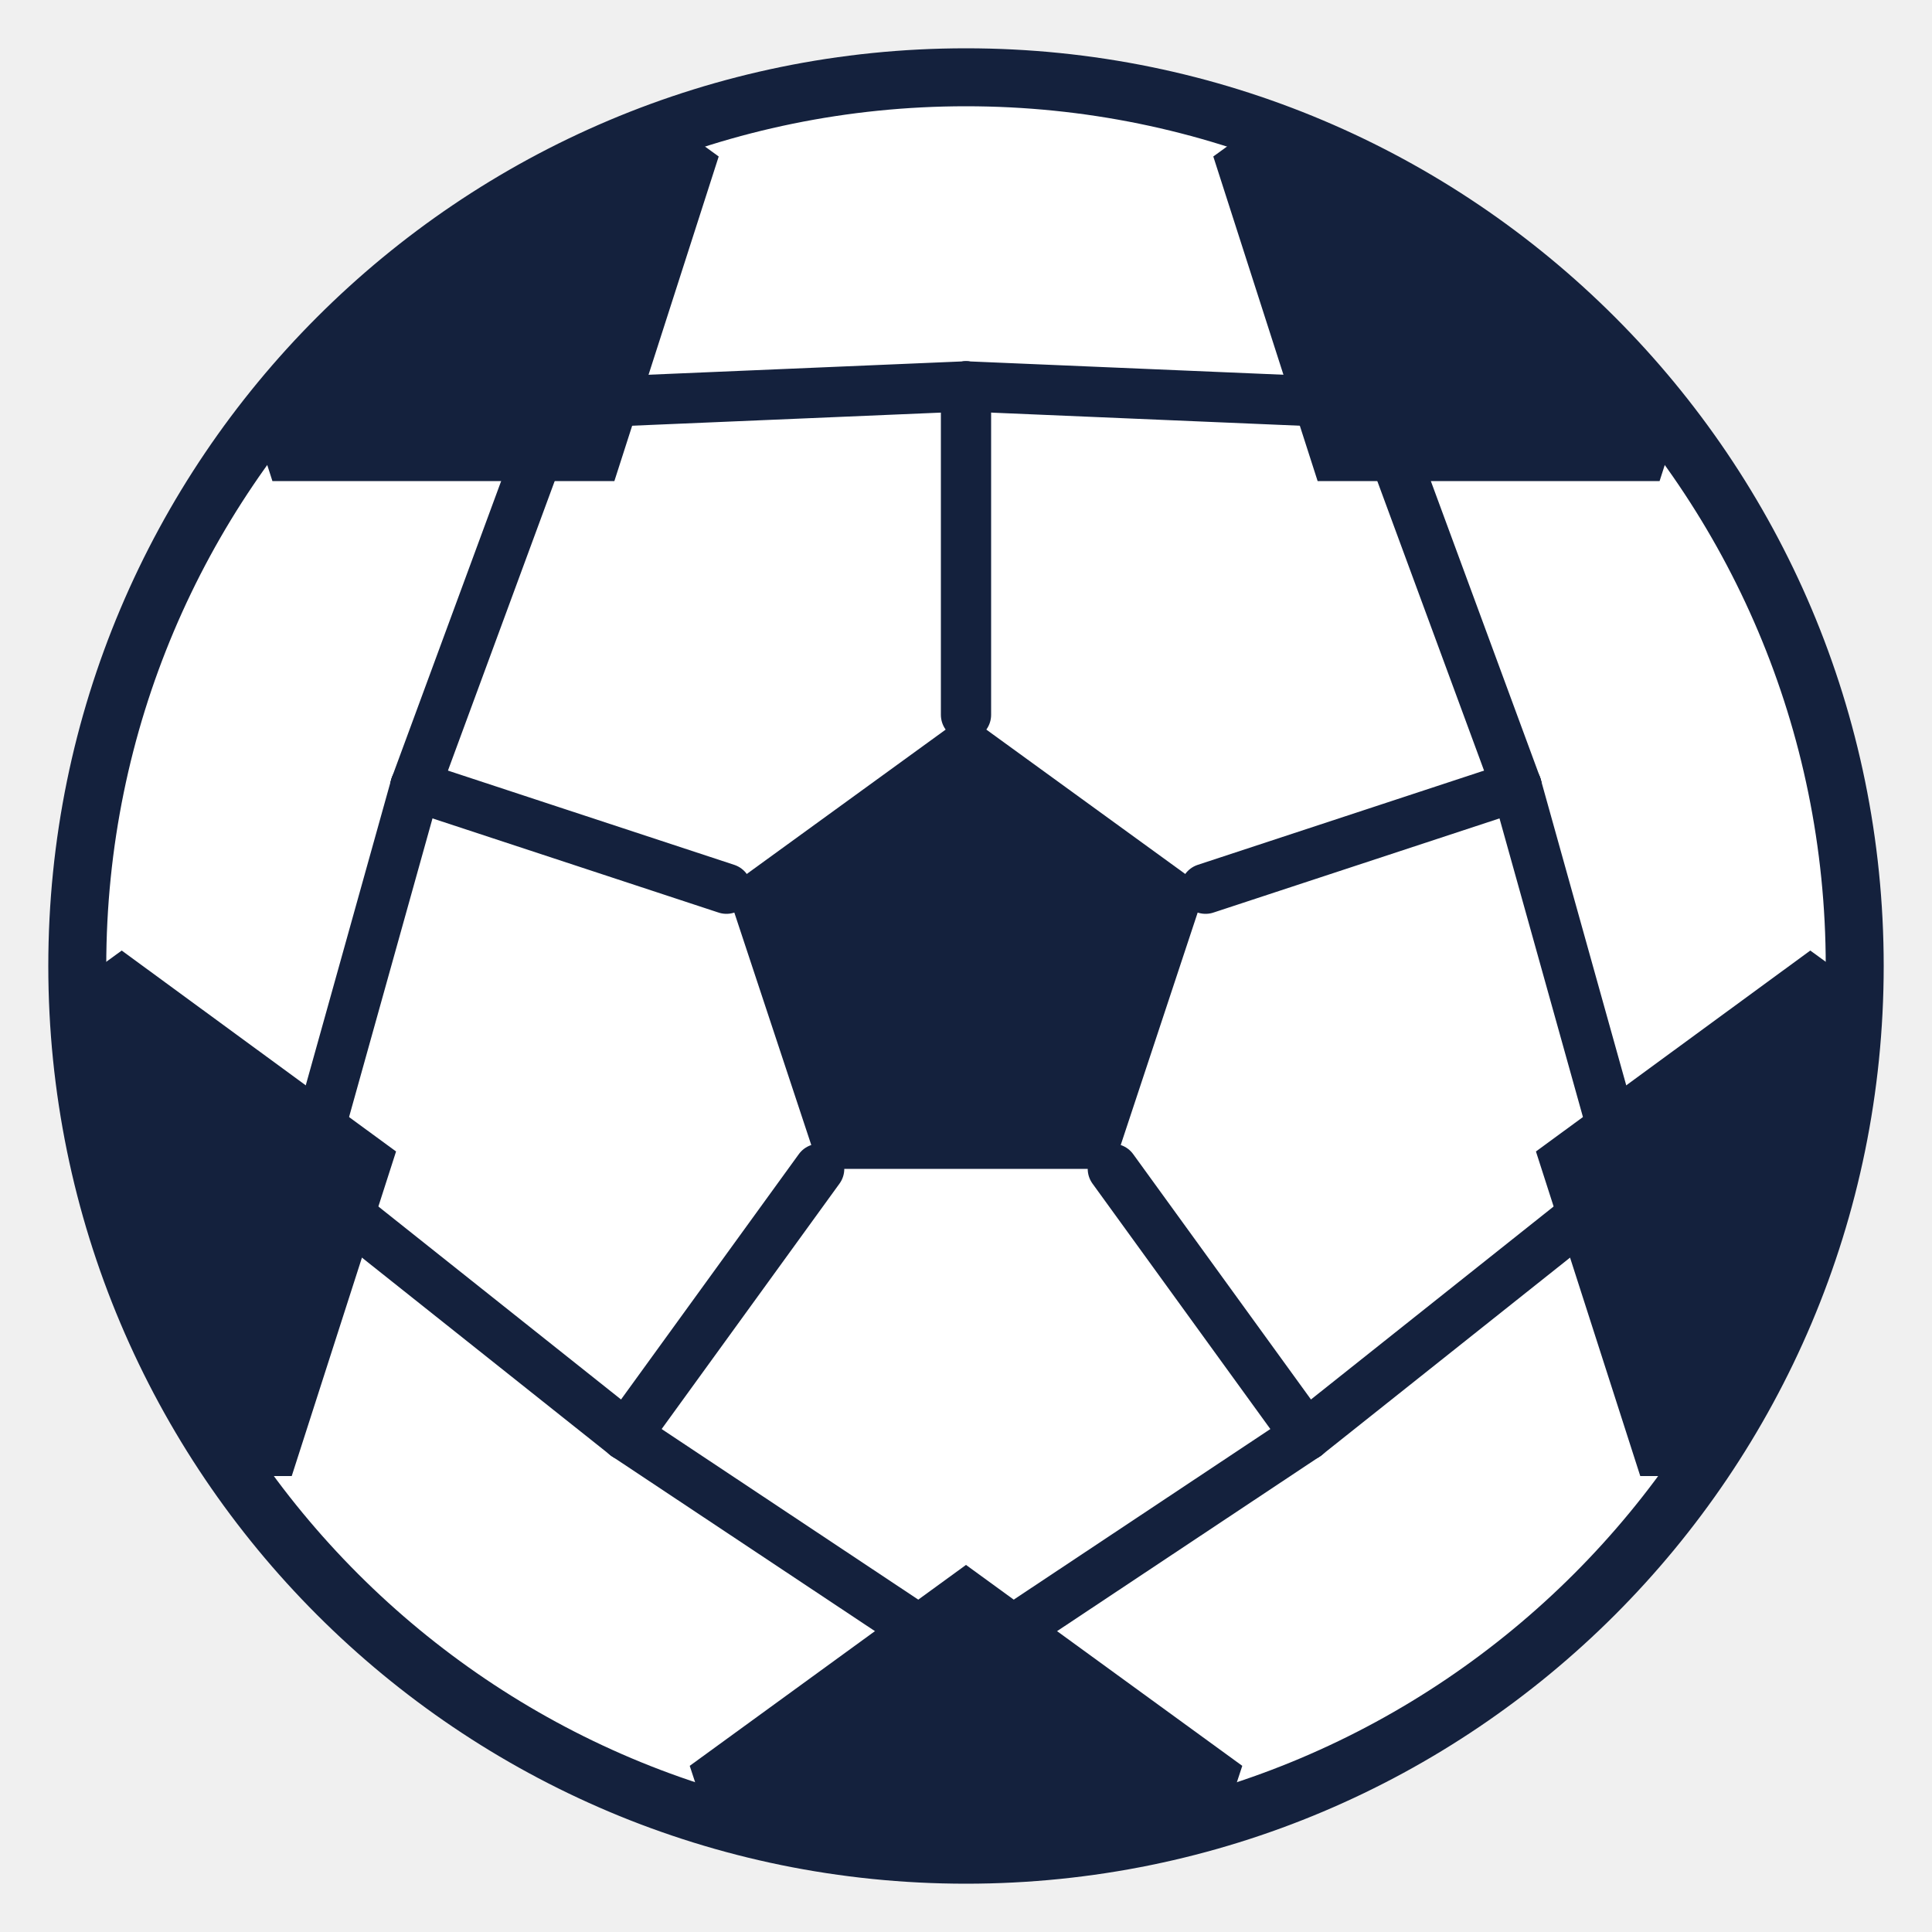
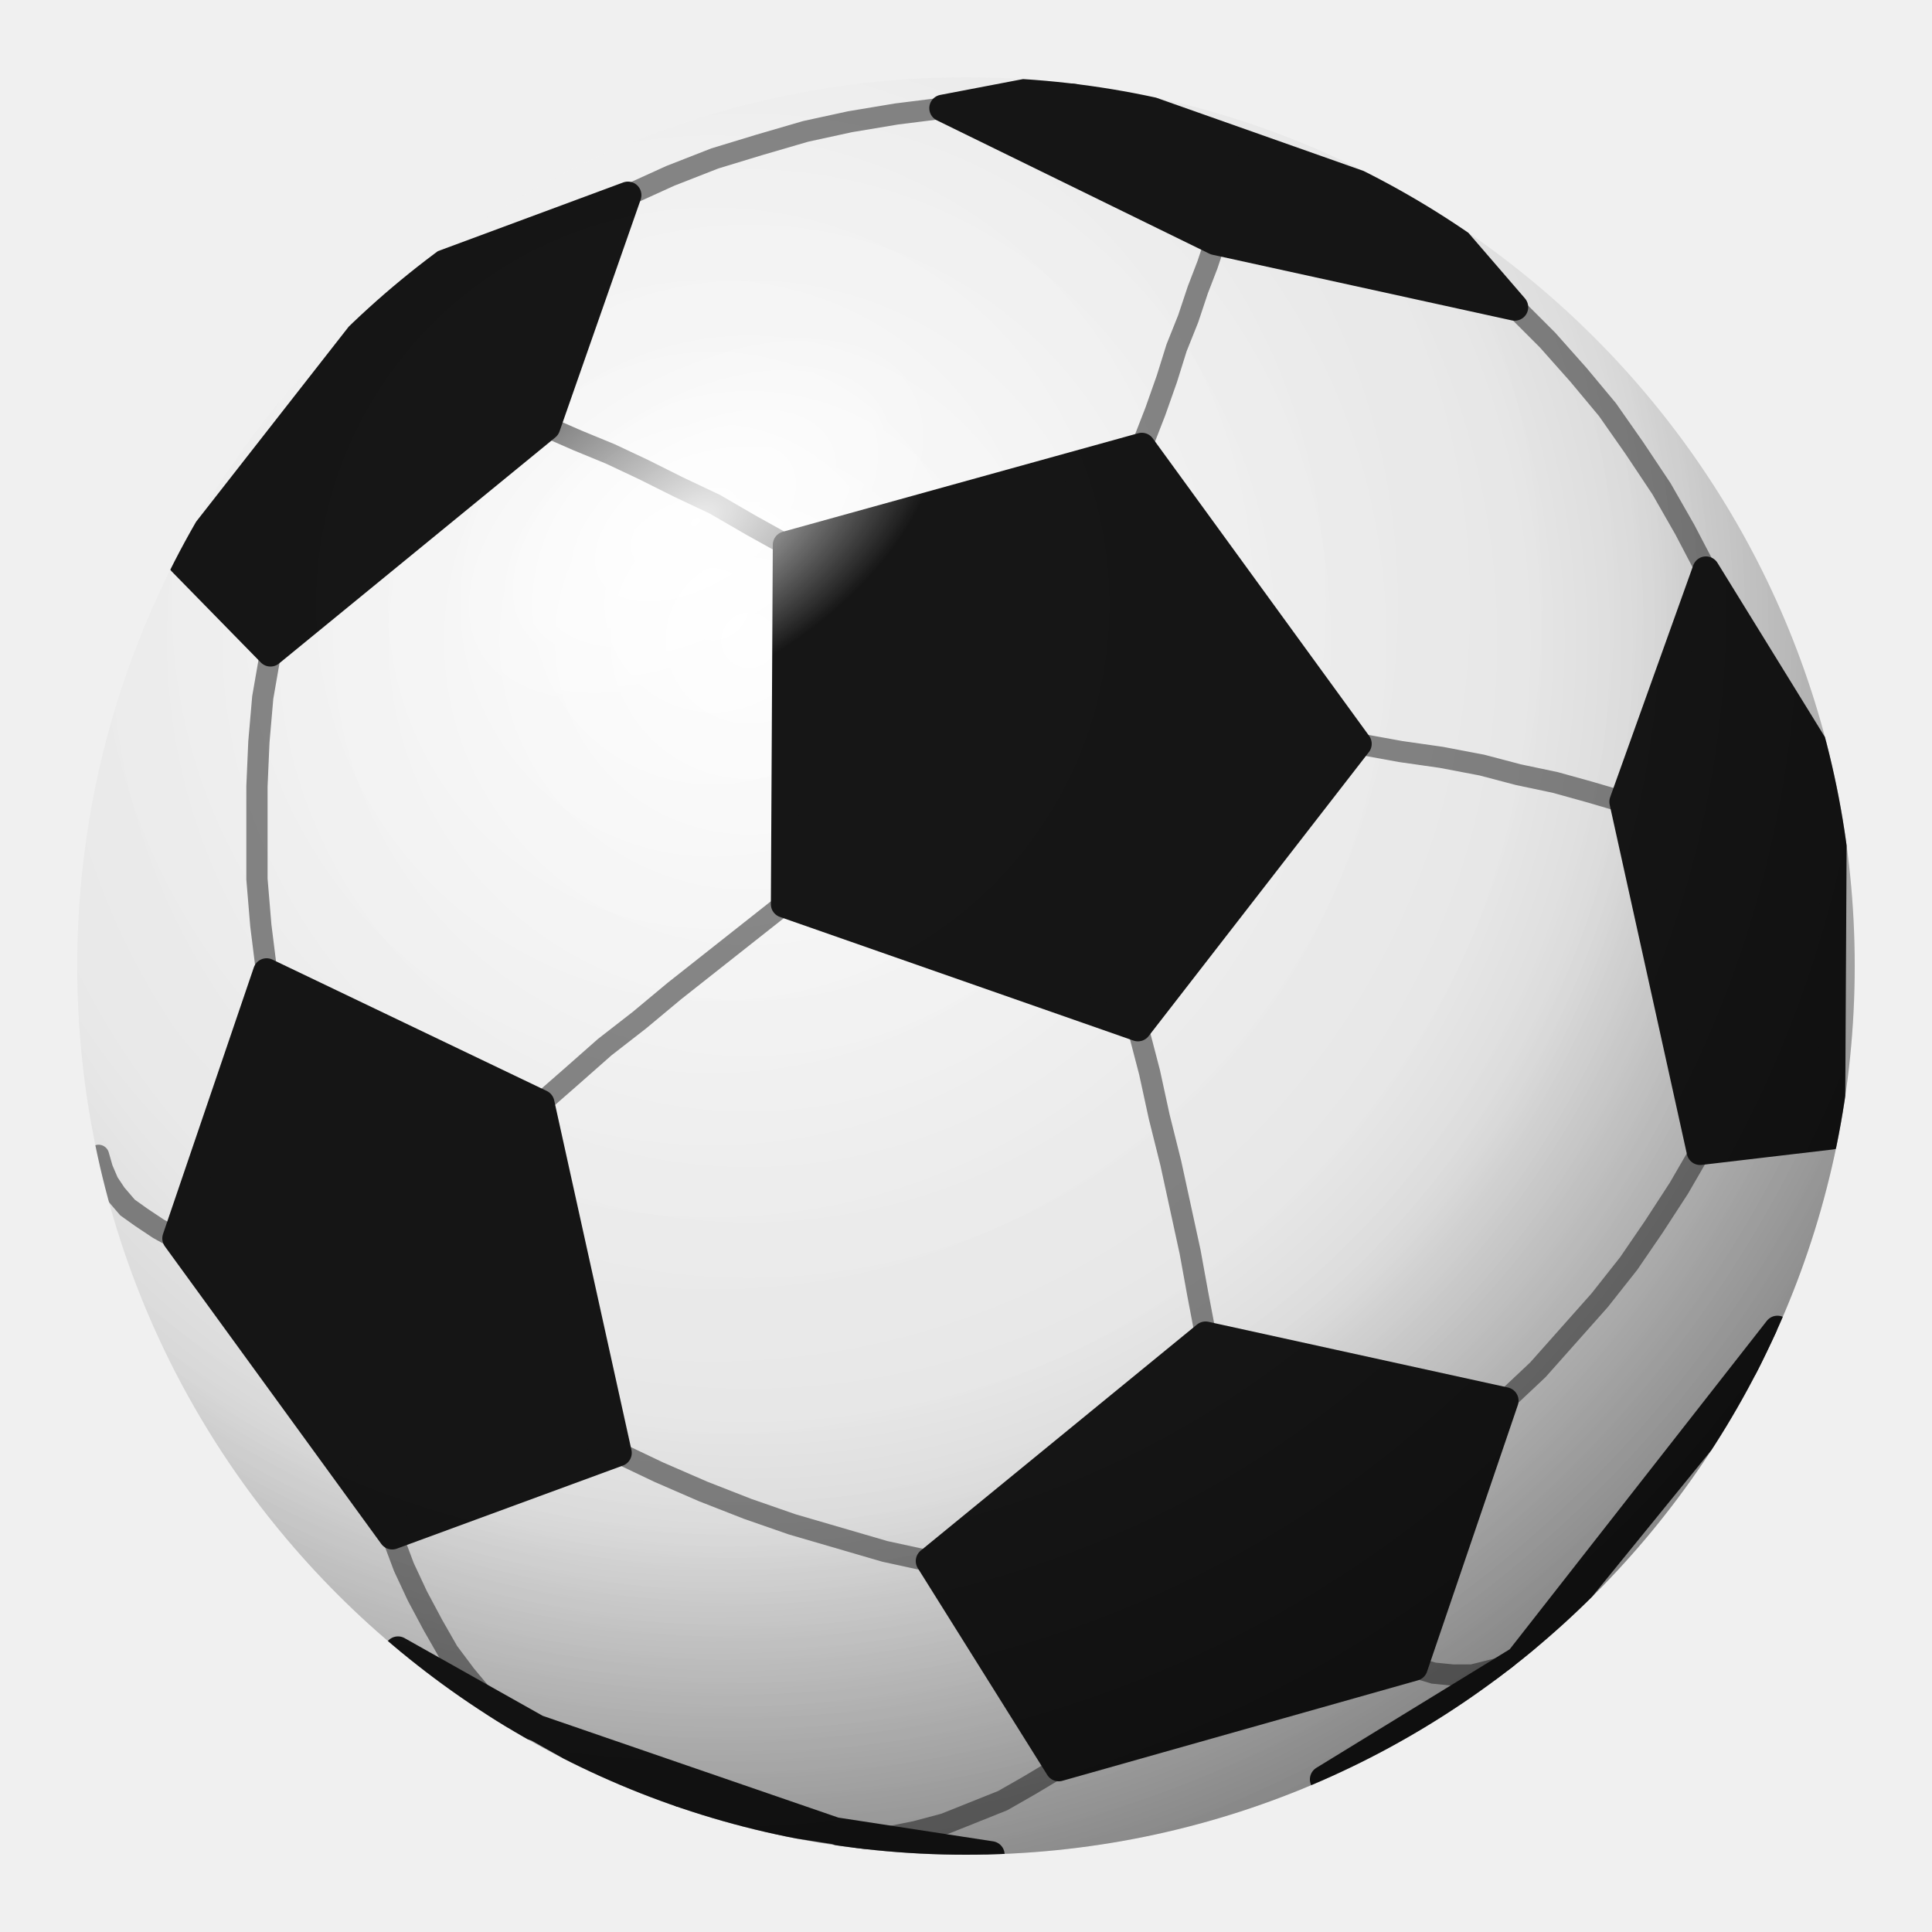
- <svg xmlns="http://www.w3.org/2000/svg" viewBox="0 0 100 100" width="100" height="100">
+ <svg xmlns="http://www.w3.org/2000/svg" viewBox="0 0 100 100">
  <defs>
-     <clipPath id="cb">
+     <clipPath id="bc">
      <circle cx="50" cy="50" r="46" />
    </clipPath>
+     <radialGradient id="bs" cx="38%" cy="32%" r="78%">
+       <stop offset="0" stop-color="#fff" />
+       <stop offset=".55" stop-color="#f1f1f1" />
+       <stop offset="1" stop-color="#b9b9b9" />
+     </radialGradient>
+     <radialGradient id="bo" cx="36%" cy="30%" r="82%">
+       <stop offset="0" stop-color="#000" stop-opacity="0" />
+       <stop offset=".62" stop-color="#000" stop-opacity=".05" />
+       <stop offset="1" stop-color="#000" stop-opacity=".42" />
+     </radialGradient>
+     <radialGradient id="bh" cx="50%" cy="50%" r="50%">
+       <stop offset="0" stop-color="#fff" stop-opacity=".85" />
+       <stop offset="1" stop-color="#fff" stop-opacity="0" />
+     </radialGradient>
  </defs>
-   <g>
-     <circle cx="50" cy="50" r="46" fill="#fff" />
-     <g clip-path="url(#cb)" fill="#14213d">
-       <polygon points="68.2,24.9 62.8,8.1 77.0,-2.2 91.3,8.1 85.9,24.9" />
-       <polygon points="79.5,59.6 93.7,49.2 108.0,59.6 102.6,76.4 84.9,76.4" />
-       <polygon points="50.0,81.0 64.3,91.4 58.8,108.1 41.2,108.1 35.7,91.4" />
-       <polygon points="20.5,59.6 15.1,76.4 -2.6,76.4 -8.0,59.6 6.3,49.2" />
-       <polygon points="31.8,24.9 14.1,24.9 8.7,8.1 23.0,-2.2 37.2,8.1" />
-       <polygon points="50.0,37.0 62.4,46.0 57.6,60.5 42.4,60.5 37.6,46.0" />
-     </g>
-     <g stroke="#14213d" stroke-width="2.6" stroke-linecap="round" fill="none">
-       <line x1="50.0" y1="37.0" x2="50.0" y2="20.0" />
-       <line x1="62.4" y1="46.0" x2="78.5" y2="40.7" />
-       <line x1="57.6" y1="60.5" x2="67.6" y2="74.3" />
-       <line x1="42.4" y1="60.5" x2="32.4" y2="74.3" />
-       <line x1="37.6" y1="46.0" x2="21.5" y2="40.7" />
-       <line x1="50.0" y1="20.0" x2="28.8" y2="20.9" />
-       <line x1="50.0" y1="20.0" x2="71.2" y2="20.9" />
-       <line x1="78.5" y1="40.7" x2="71.2" y2="20.9" />
-       <line x1="78.5" y1="40.7" x2="84.2" y2="61.1" />
-       <line x1="67.6" y1="74.3" x2="84.2" y2="61.1" />
-       <line x1="67.6" y1="74.3" x2="50.0" y2="86.0" />
-       <line x1="32.4" y1="74.3" x2="50.0" y2="86.0" />
-       <line x1="32.4" y1="74.3" x2="15.8" y2="61.1" />
-       <line x1="21.5" y1="40.7" x2="15.8" y2="61.1" />
-       <line x1="21.5" y1="40.7" x2="28.8" y2="20.9" />
-     </g>
-     <circle cx="50" cy="50" r="46" fill="none" stroke="#14213d" stroke-width="3" />
+   <circle cx="50" cy="50" r="46" fill="url(#bs)" />
+   <g clip-path="url(#bc)">
+     <polyline points="40.7,28.2 38.9,27.2 37.0,26.1 35.1,25.2 33.3,24.3 31.6,23.5 29.9,22.8 28.3,22.1" fill="none" stroke="#2b2b2b" stroke-width="1.1" stroke-linecap="round" opacity=".55" />
+     <polyline points="40.6,46.8 38.7,48.3 36.8,49.8 34.9,51.3 33.1,52.8 31.3,54.2 29.6,55.7 28.0,57.1" fill="none" stroke="#2b2b2b" stroke-width="1.1" stroke-linecap="round" opacity=".55" />
+     <polyline points="58.9,53.2 59.5,55.5 60.0,57.8 60.6,60.2 61.1,62.5 61.6,64.8 62.0,67.0 62.4,69.1" fill="none" stroke="#2b2b2b" stroke-width="1.1" stroke-linecap="round" opacity=".55" />
+     <polyline points="70.3,38.5 72.5,38.9 74.6,39.2 76.7,39.6 78.6,40.1 80.5,40.5 82.3,41.0 84.0,41.5" fill="none" stroke="#2b2b2b" stroke-width="1.1" stroke-linecap="round" opacity=".55" />
+     <polyline points="59.1,23.1 59.8,21.3 60.4,19.6 60.9,18.0 61.5,16.5 62.0,15.0 62.5,13.7 62.9,12.5" fill="none" stroke="#2b2b2b" stroke-width="1.1" stroke-linecap="round" opacity=".55" />
+     <polyline points="32.5,10.1 34.7,9.1 37.0,8.2 39.3,7.5 41.7,6.8 44.0,6.3 46.4,5.9 48.8,5.6" fill="none" stroke="#2b2b2b" stroke-width="1.1" stroke-linecap="round" opacity=".55" />
+     <polyline points="14.0,33.8 13.6,36.1 13.4,38.4 13.3,40.7 13.3,43.1 13.3,45.5 13.5,47.9 13.8,50.3" fill="none" stroke="#2b2b2b" stroke-width="1.1" stroke-linecap="round" opacity=".55" />
+     <polyline points="9.1,64.1 8.2,63.6 7.3,63.0 6.6,62.5 6.0,61.8 5.6,61.2 5.3,60.5 5.1,59.8" fill="none" stroke="#2b2b2b" stroke-width="1.1" stroke-linecap="round" opacity=".55" />
+     <polyline points="20.3,79.5 20.9,81.1 21.6,82.6 22.4,84.1 23.2,85.5 24.1,86.7 25.1,87.9 26.2,88.9" fill="none" stroke="#2b2b2b" stroke-width="1.1" stroke-linecap="round" opacity=".55" />
+     <polyline points="32.0,75.2 34.1,76.2 36.4,77.2 38.7,78.1 41.0,78.9 43.4,79.6 45.8,80.3 48.1,80.8" fill="none" stroke="#2b2b2b" stroke-width="1.1" stroke-linecap="round" opacity=".55" />
+     <polyline points="44.5,95.2 45.9,95.1 47.4,94.8 48.9,94.4 50.4,93.8 51.9,93.2 53.3,92.4 54.8,91.5" fill="none" stroke="#2b2b2b" stroke-width="1.1" stroke-linecap="round" opacity=".55" />
+     <polyline points="88.0,59.6 86.9,61.5 85.6,63.5 84.3,65.4 82.8,67.3 81.2,69.1 79.6,70.9 77.9,72.5" fill="none" stroke="#2b2b2b" stroke-width="1.1" stroke-linecap="round" opacity=".55" />
+     <polyline points="88.3,29.5 87.2,27.4 86.0,25.3 84.6,23.2 83.2,21.2 81.7,19.4 80.1,17.6 78.4,15.9" fill="none" stroke="#2b2b2b" stroke-width="1.1" stroke-linecap="round" opacity=".55" />
+     <polyline points="73.2,86.3 74.2,86.6 75.2,86.7 76.2,86.7 77.0,86.5 77.8,86.3 78.5,86.0 79.1,85.6" fill="none" stroke="#2b2b2b" stroke-width="1.1" stroke-linecap="round" opacity=".55" />
+     <polygon points="68.5,92.1 78.3,86.3 92.0,68.8 90.9,71.1 79.1,85.6" fill="#161616" stroke="#161616" stroke-width="1.4" stroke-linejoin="round" />
+     <polygon points="20.6,85.4 35.0,93.5 51.3,96.0 44.5,95.2 26.2,88.9" fill="#161616" stroke="#161616" stroke-width="1.4" stroke-linejoin="round" />
+     <polygon points="62.9,12.5 78.4,15.9 74.0,10.8 55.6,4.3 48.8,5.6" fill="#161616" stroke="#161616" stroke-width="1.4" stroke-linejoin="round" />
+     <polygon points="32.5,10.1 20.9,14.4 9.4,29.1 14.0,33.8 28.3,22.1" fill="#161616" stroke="#161616" stroke-width="1.4" stroke-linejoin="round" />
+     <polygon points="88.0,59.6 94.8,58.8 94.9,40.2 88.3,29.5 84.0,41.5" fill="#161616" stroke="#161616" stroke-width="1.4" stroke-linejoin="round" />
+     <polygon points="28.0,57.1 13.8,50.3 9.1,64.1 20.3,79.5 32.0,75.2" fill="#161616" stroke="#161616" stroke-width="1.4" stroke-linejoin="round" />
+     <polygon points="62.4,69.1 48.1,80.8 54.8,91.5 73.2,86.3 77.9,72.5" fill="#161616" stroke="#161616" stroke-width="1.4" stroke-linejoin="round" />
+     <polygon points="40.7,28.2 40.6,46.8 58.9,53.2 70.3,38.5 59.1,23.1" fill="#161616" stroke="#161616" stroke-width="1.4" stroke-linejoin="round" />
  </g>
+   <circle cx="50" cy="50" r="46" fill="url(#bo)" />
+   <ellipse cx="36" cy="27" rx="14" ry="8" fill="url(#bh)" transform="rotate(-32 36 27)" />
</svg>
